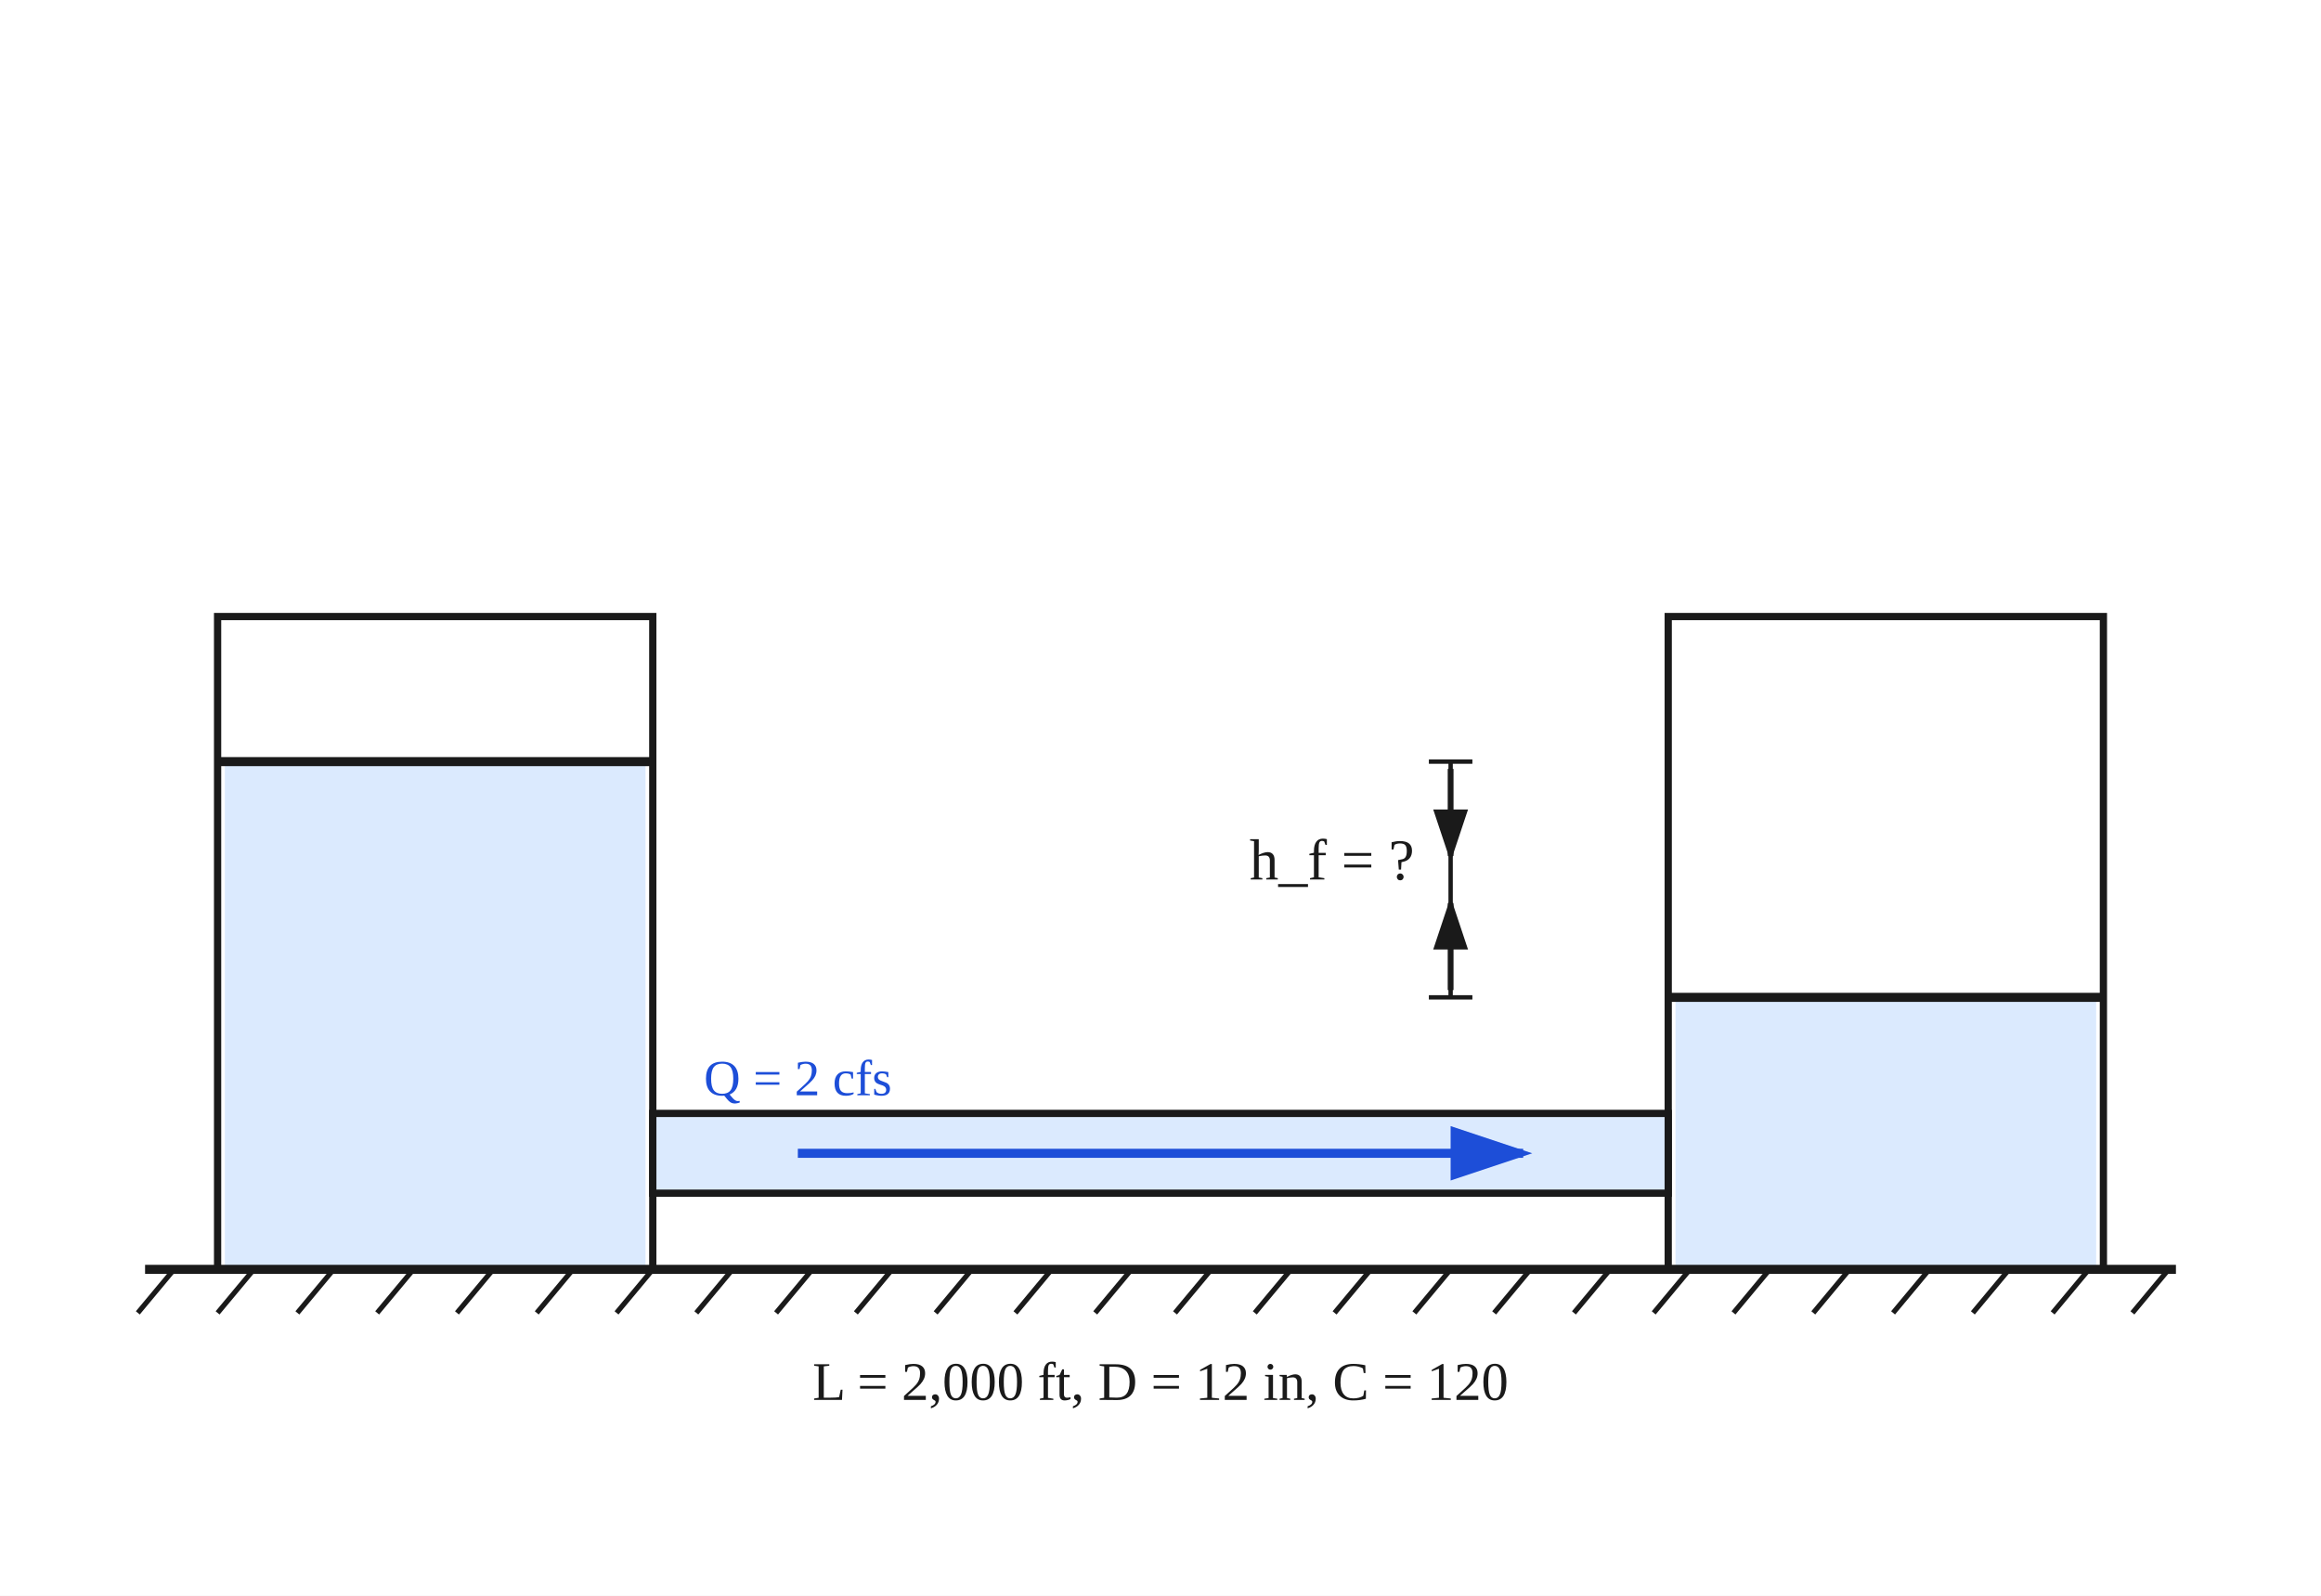
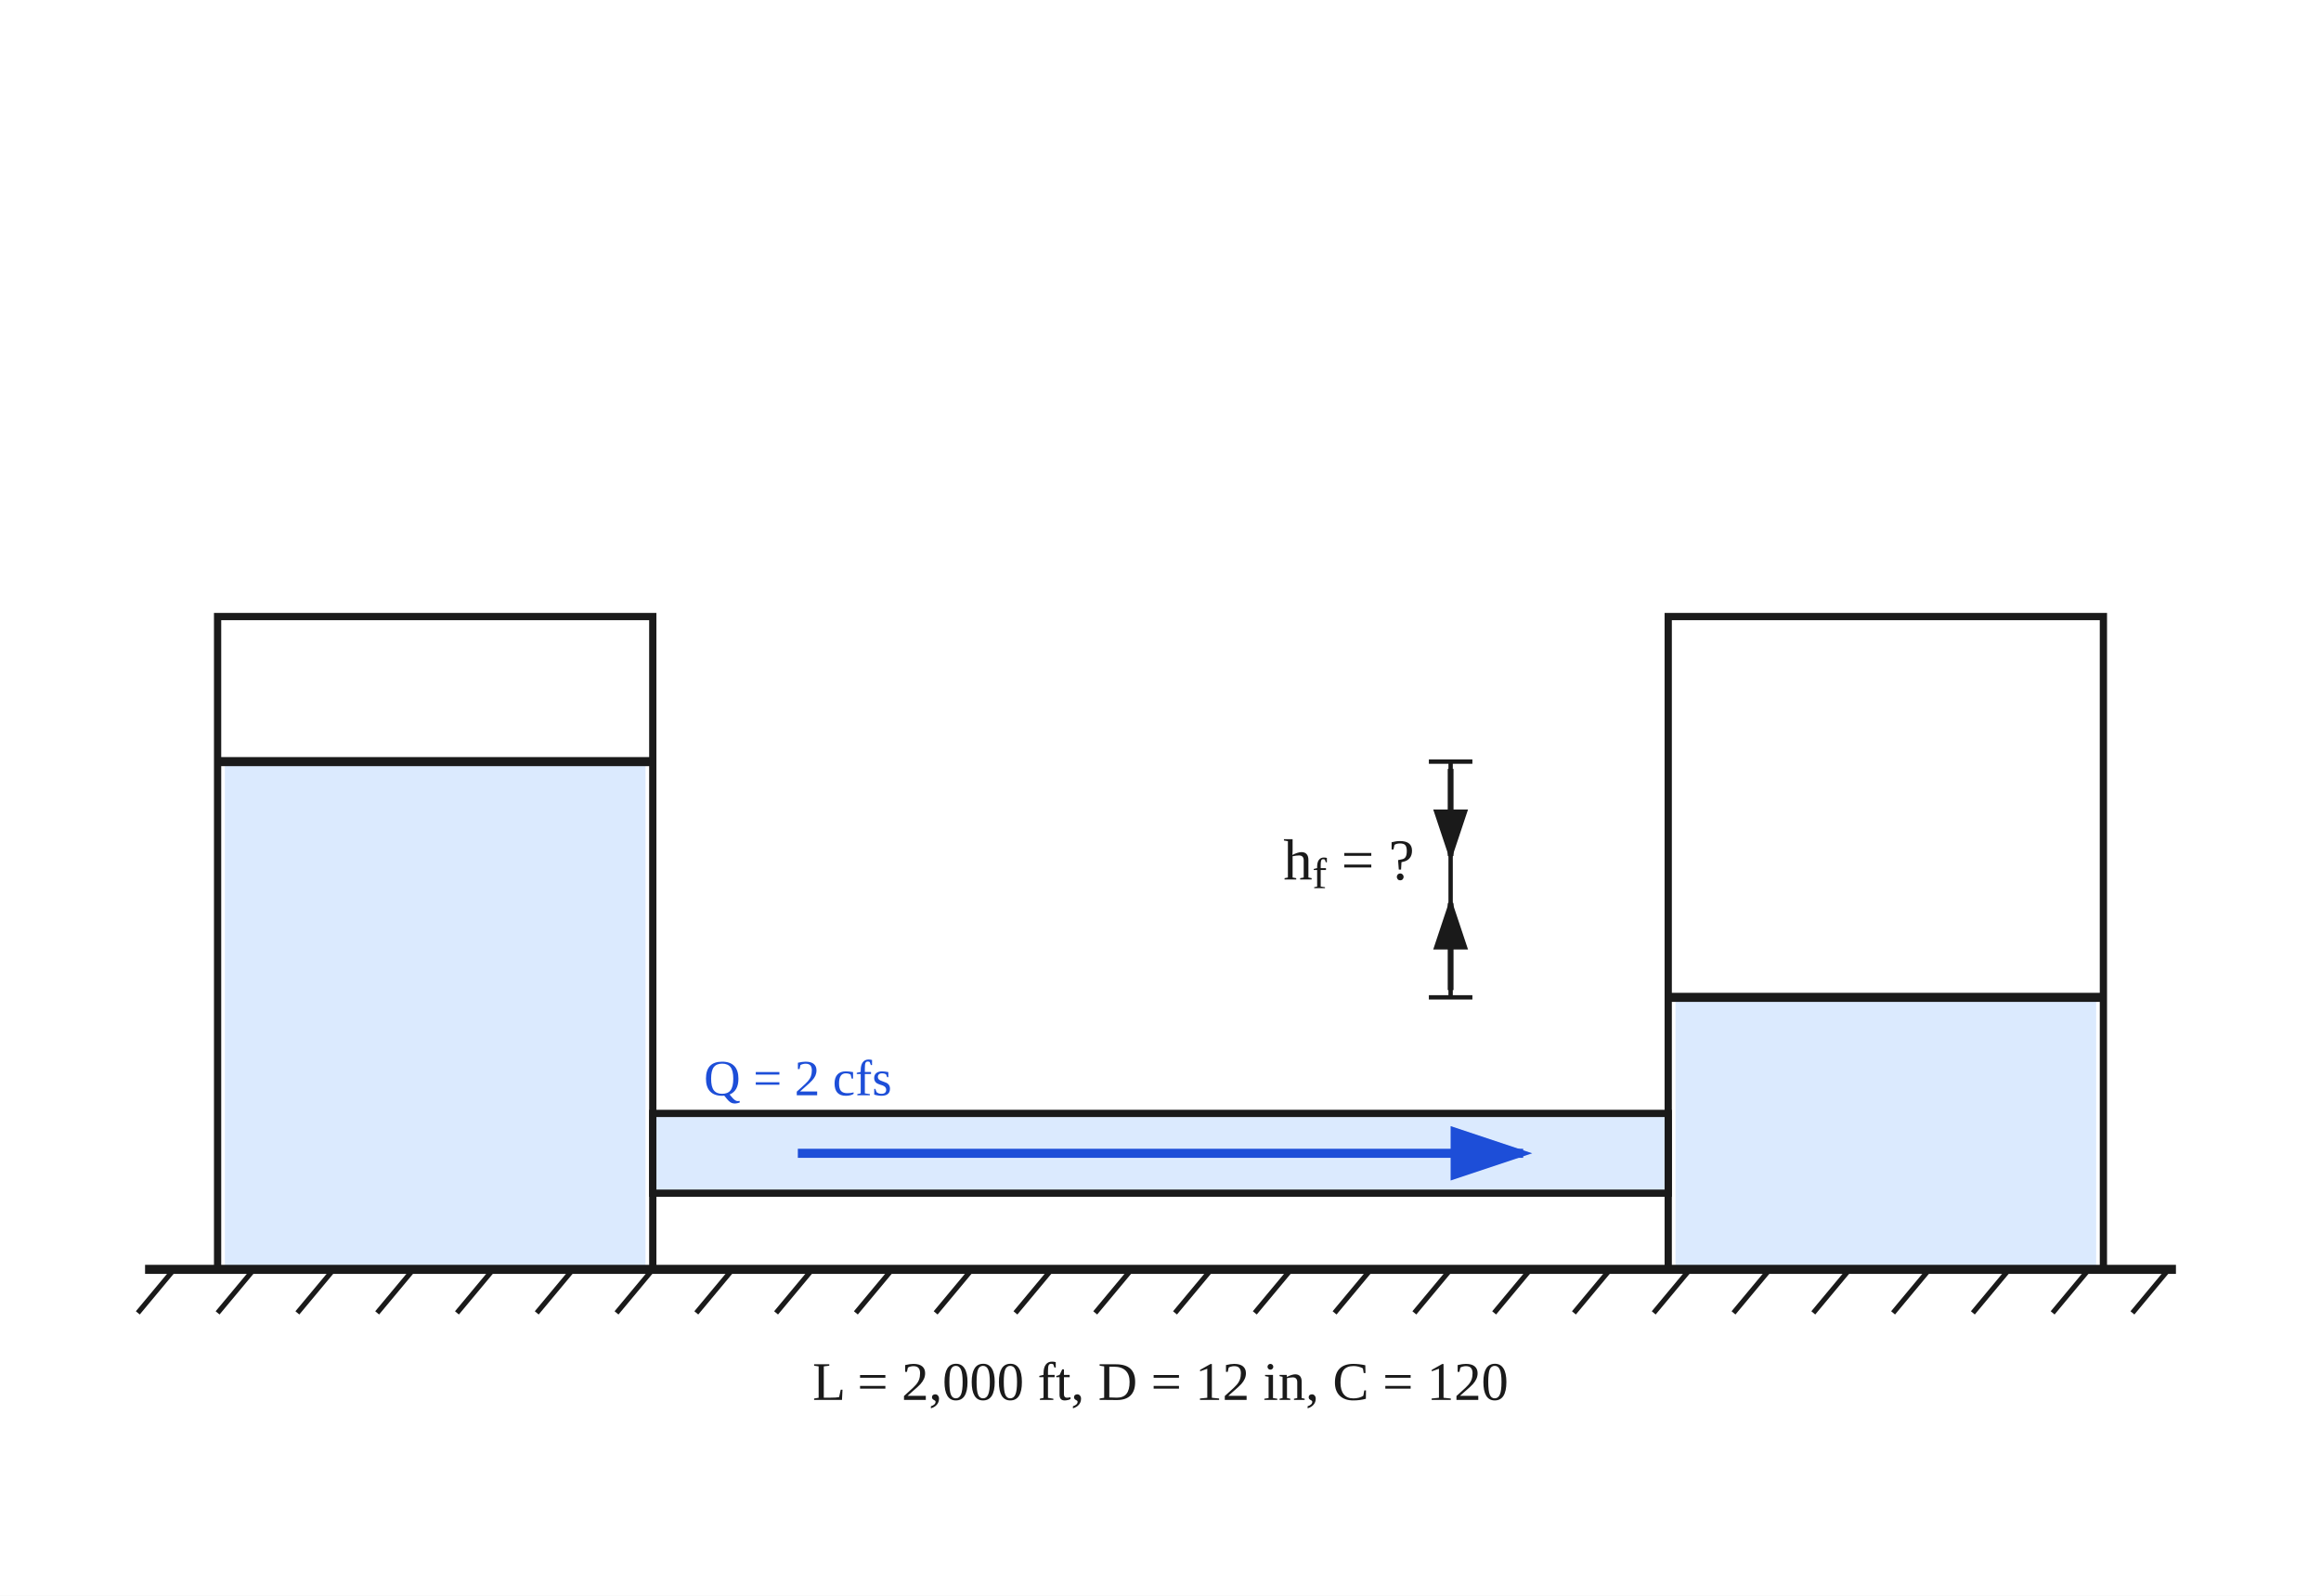
<svg xmlns="http://www.w3.org/2000/svg" width="640" height="440" viewBox="0 0 640 440" role="img">
  <rect width="640" height="440" fill="#ffffff" />
  <defs>
    <marker id="ah" markerWidth="10" markerHeight="10" refX="8" refY="3" orient="auto" markerUnits="strokeWidth">
      <path d="M0,0 L9,3 L0,6 Z" fill="context-stroke" />
    </marker>
    <marker id="ahb" markerWidth="10" markerHeight="10" refX="8" refY="3" orient="auto" markerUnits="strokeWidth">
      <path d="M0,0 L9,3 L0,6 Z" fill="#1d4ed8" />
    </marker>
  </defs>
  <rect x="60" y="170" width="120" height="180" fill="#ffffff" stroke="#1a1a1a" stroke-width="2" />
  <rect x="460" y="170" width="120" height="180" fill="#ffffff" stroke="#1a1a1a" stroke-width="2" />
  <rect x="62" y="210" width="116" height="140" fill="#dbeafe" stroke="none" />
  <rect x="462" y="275" width="116" height="75" fill="#dbeafe" stroke="none" />
  <line x1="60" y1="210" x2="180" y2="210" stroke="#1a1a1a" stroke-width="2.5" />
  <line x1="460" y1="275" x2="580" y2="275" stroke="#1a1a1a" stroke-width="2.5" />
  <rect x="180" y="307" width="280" height="22" fill="#dbeafe" stroke="#1a1a1a" stroke-width="2" />
  <line x1="220" y1="318" x2="420" y2="318" stroke="#1d4ed8" stroke-width="2.5" marker-end="url(#ahb)" />
  <text x="220" y="302" text-anchor="middle" font-family="Georgia, 'Times New Roman', serif" font-size="14" fill="#1d4ed8">Q = 2 cfs</text>
  <line x1="40" y1="350" x2="600" y2="350" stroke="#1a1a1a" stroke-width="2.5" />
  <line x1="48" y1="350" x2="38" y2="362" stroke="#1a1a1a" stroke-width="1.4" />
  <line x1="70" y1="350" x2="60" y2="362" stroke="#1a1a1a" stroke-width="1.4" />
  <line x1="92" y1="350" x2="82" y2="362" stroke="#1a1a1a" stroke-width="1.4" />
  <line x1="114" y1="350" x2="104" y2="362" stroke="#1a1a1a" stroke-width="1.4" />
  <line x1="136" y1="350" x2="126" y2="362" stroke="#1a1a1a" stroke-width="1.4" />
  <line x1="158" y1="350" x2="148" y2="362" stroke="#1a1a1a" stroke-width="1.4" />
  <line x1="180" y1="350" x2="170" y2="362" stroke="#1a1a1a" stroke-width="1.4" />
  <line x1="202" y1="350" x2="192" y2="362" stroke="#1a1a1a" stroke-width="1.4" />
  <line x1="224" y1="350" x2="214" y2="362" stroke="#1a1a1a" stroke-width="1.4" />
  <line x1="246" y1="350" x2="236" y2="362" stroke="#1a1a1a" stroke-width="1.4" />
  <line x1="268" y1="350" x2="258" y2="362" stroke="#1a1a1a" stroke-width="1.4" />
  <line x1="290" y1="350" x2="280" y2="362" stroke="#1a1a1a" stroke-width="1.4" />
  <line x1="312" y1="350" x2="302" y2="362" stroke="#1a1a1a" stroke-width="1.4" />
  <line x1="334" y1="350" x2="324" y2="362" stroke="#1a1a1a" stroke-width="1.4" />
  <line x1="356" y1="350" x2="346" y2="362" stroke="#1a1a1a" stroke-width="1.4" />
  <line x1="378" y1="350" x2="368" y2="362" stroke="#1a1a1a" stroke-width="1.4" />
  <line x1="400" y1="350" x2="390" y2="362" stroke="#1a1a1a" stroke-width="1.4" />
  <line x1="422" y1="350" x2="412" y2="362" stroke="#1a1a1a" stroke-width="1.4" />
  <line x1="444" y1="350" x2="434" y2="362" stroke="#1a1a1a" stroke-width="1.4" />
  <line x1="466" y1="350" x2="456" y2="362" stroke="#1a1a1a" stroke-width="1.4" />
  <line x1="488" y1="350" x2="478" y2="362" stroke="#1a1a1a" stroke-width="1.4" />
  <line x1="510" y1="350" x2="500" y2="362" stroke="#1a1a1a" stroke-width="1.4" />
  <line x1="532" y1="350" x2="522" y2="362" stroke="#1a1a1a" stroke-width="1.4" />
  <line x1="554" y1="350" x2="544" y2="362" stroke="#1a1a1a" stroke-width="1.4" />
  <line x1="576" y1="350" x2="566" y2="362" stroke="#1a1a1a" stroke-width="1.4" />
  <line x1="598" y1="350" x2="588" y2="362" stroke="#1a1a1a" stroke-width="1.4" />
  <line x1="400" y1="210" x2="400" y2="275" stroke="#1a1a1a" stroke-width="1.2" />
  <line x1="400" y1="212" x2="400" y2="236" stroke="#1a1a1a" stroke-width="1.6" marker-end="url(#ah)" />
  <line x1="400" y1="273" x2="400" y2="249" stroke="#1a1a1a" stroke-width="1.6" marker-end="url(#ah)" />
  <line x1="394" y1="210" x2="406" y2="210" stroke="#1a1a1a" stroke-width="1.2" />
  <line x1="394" y1="275" x2="406" y2="275" stroke="#1a1a1a" stroke-width="1.2" />
-   <text x="390" y="242.5" text-anchor="end" font-family="Georgia, 'Times New Roman', serif" font-size="16" fill="#1a1a1a">h_f = ?</text>
+   <text x="390" y="242.5" text-anchor="end" font-family="Georgia, 'Times New Roman', serif" font-size="16" fill="#1a1a1a">h<tspan baseline-shift="sub" font-size="75%">f</tspan> = ?</text>
  <text x="320" y="386" text-anchor="middle" font-family="Georgia, 'Times New Roman', serif" font-size="15" fill="#1a1a1a">L = 2,000 ft,  D = 12 in,  C = 120</text>
</svg>
